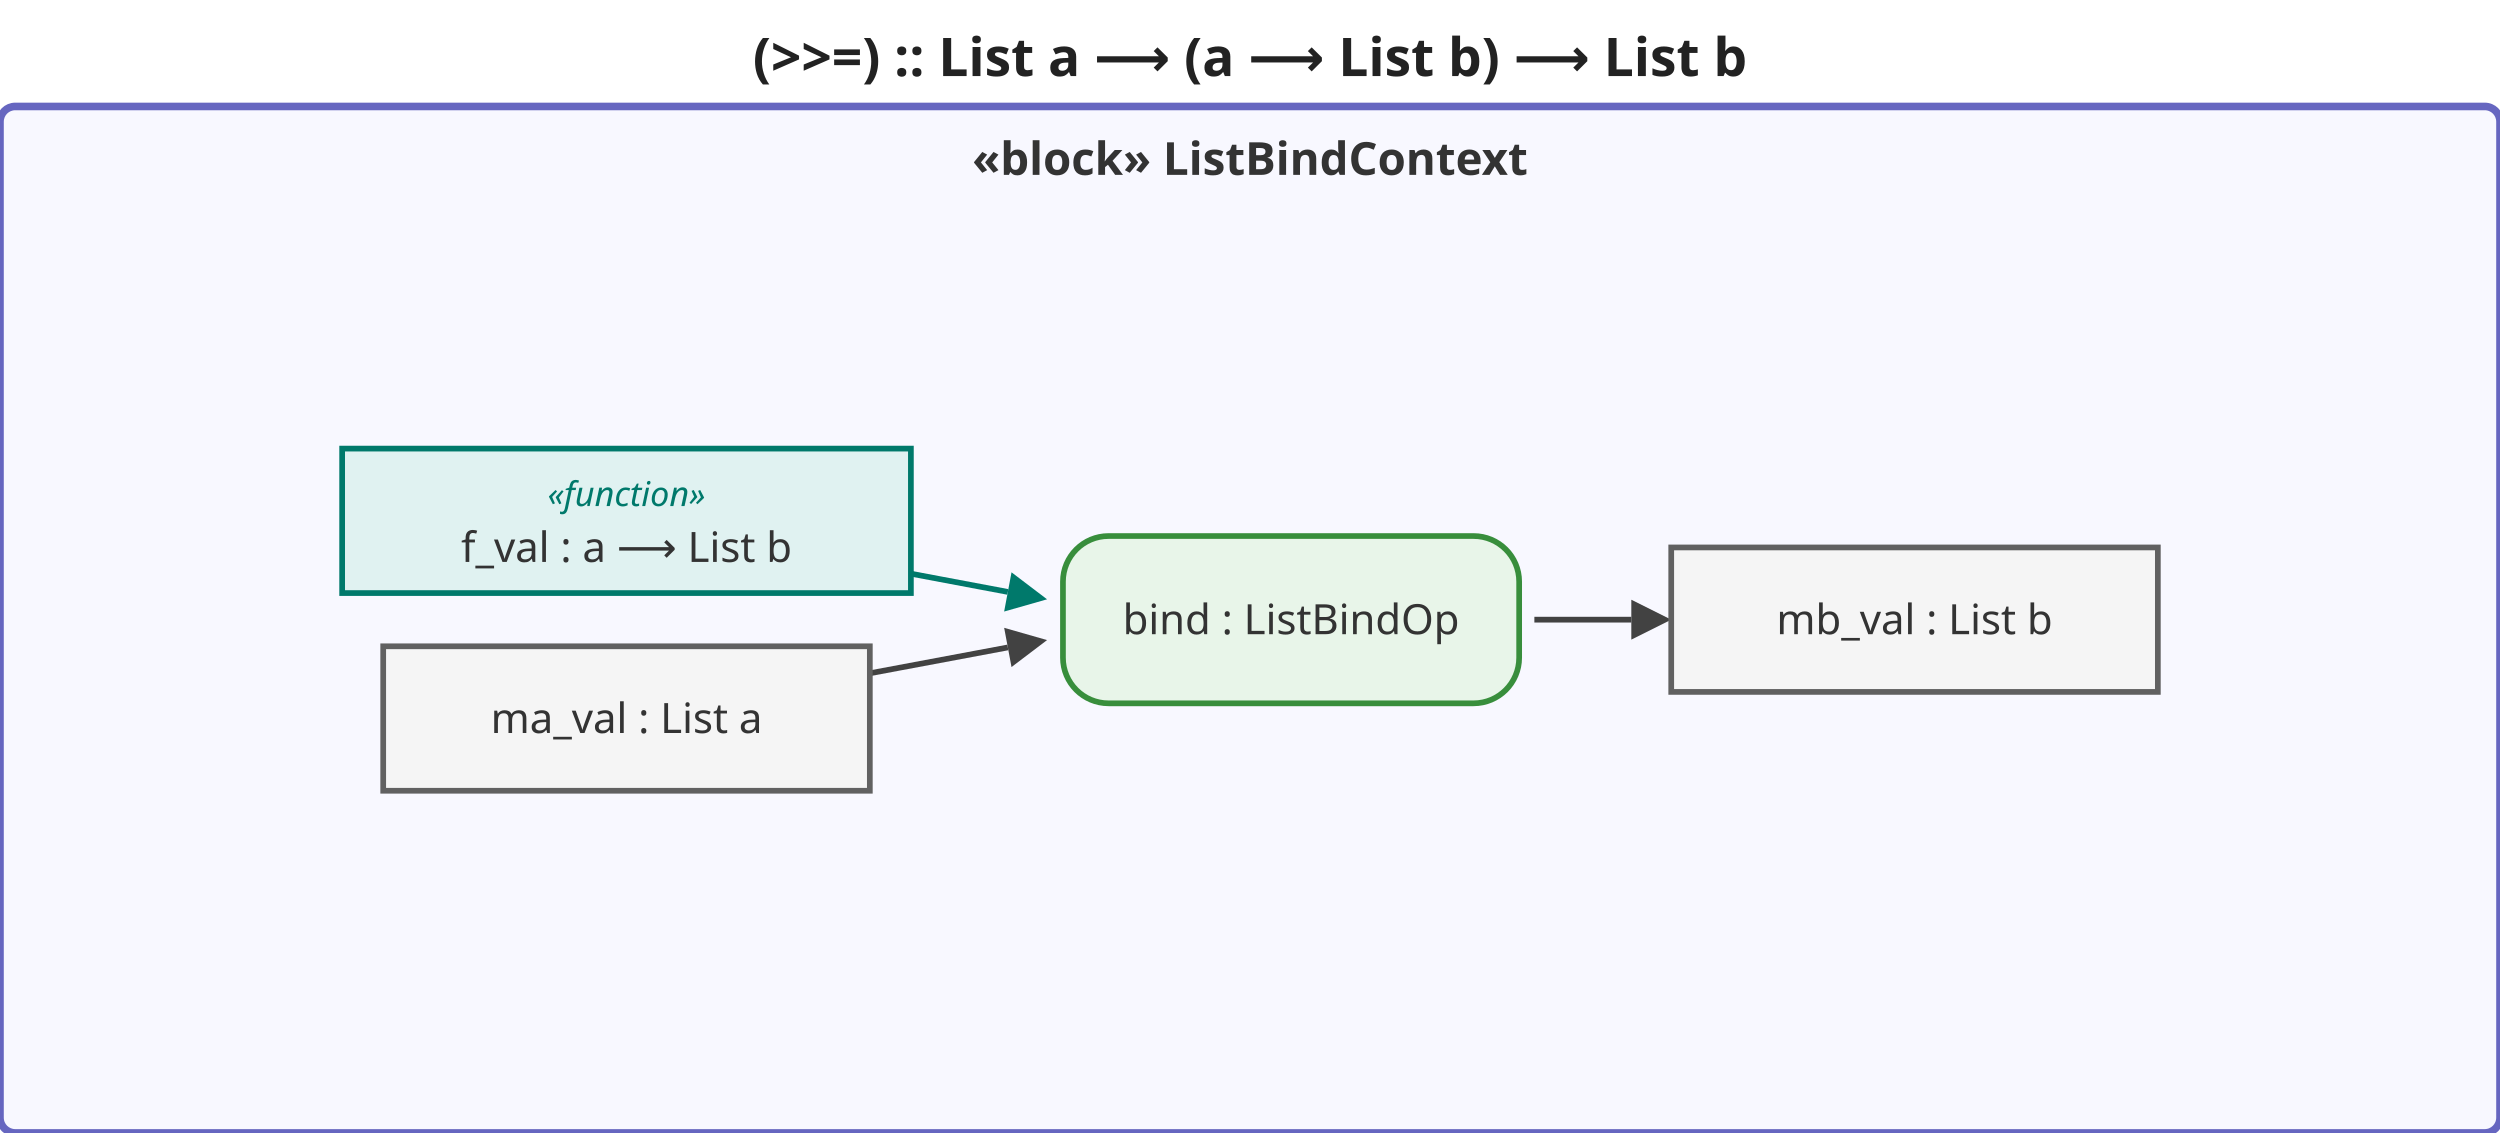
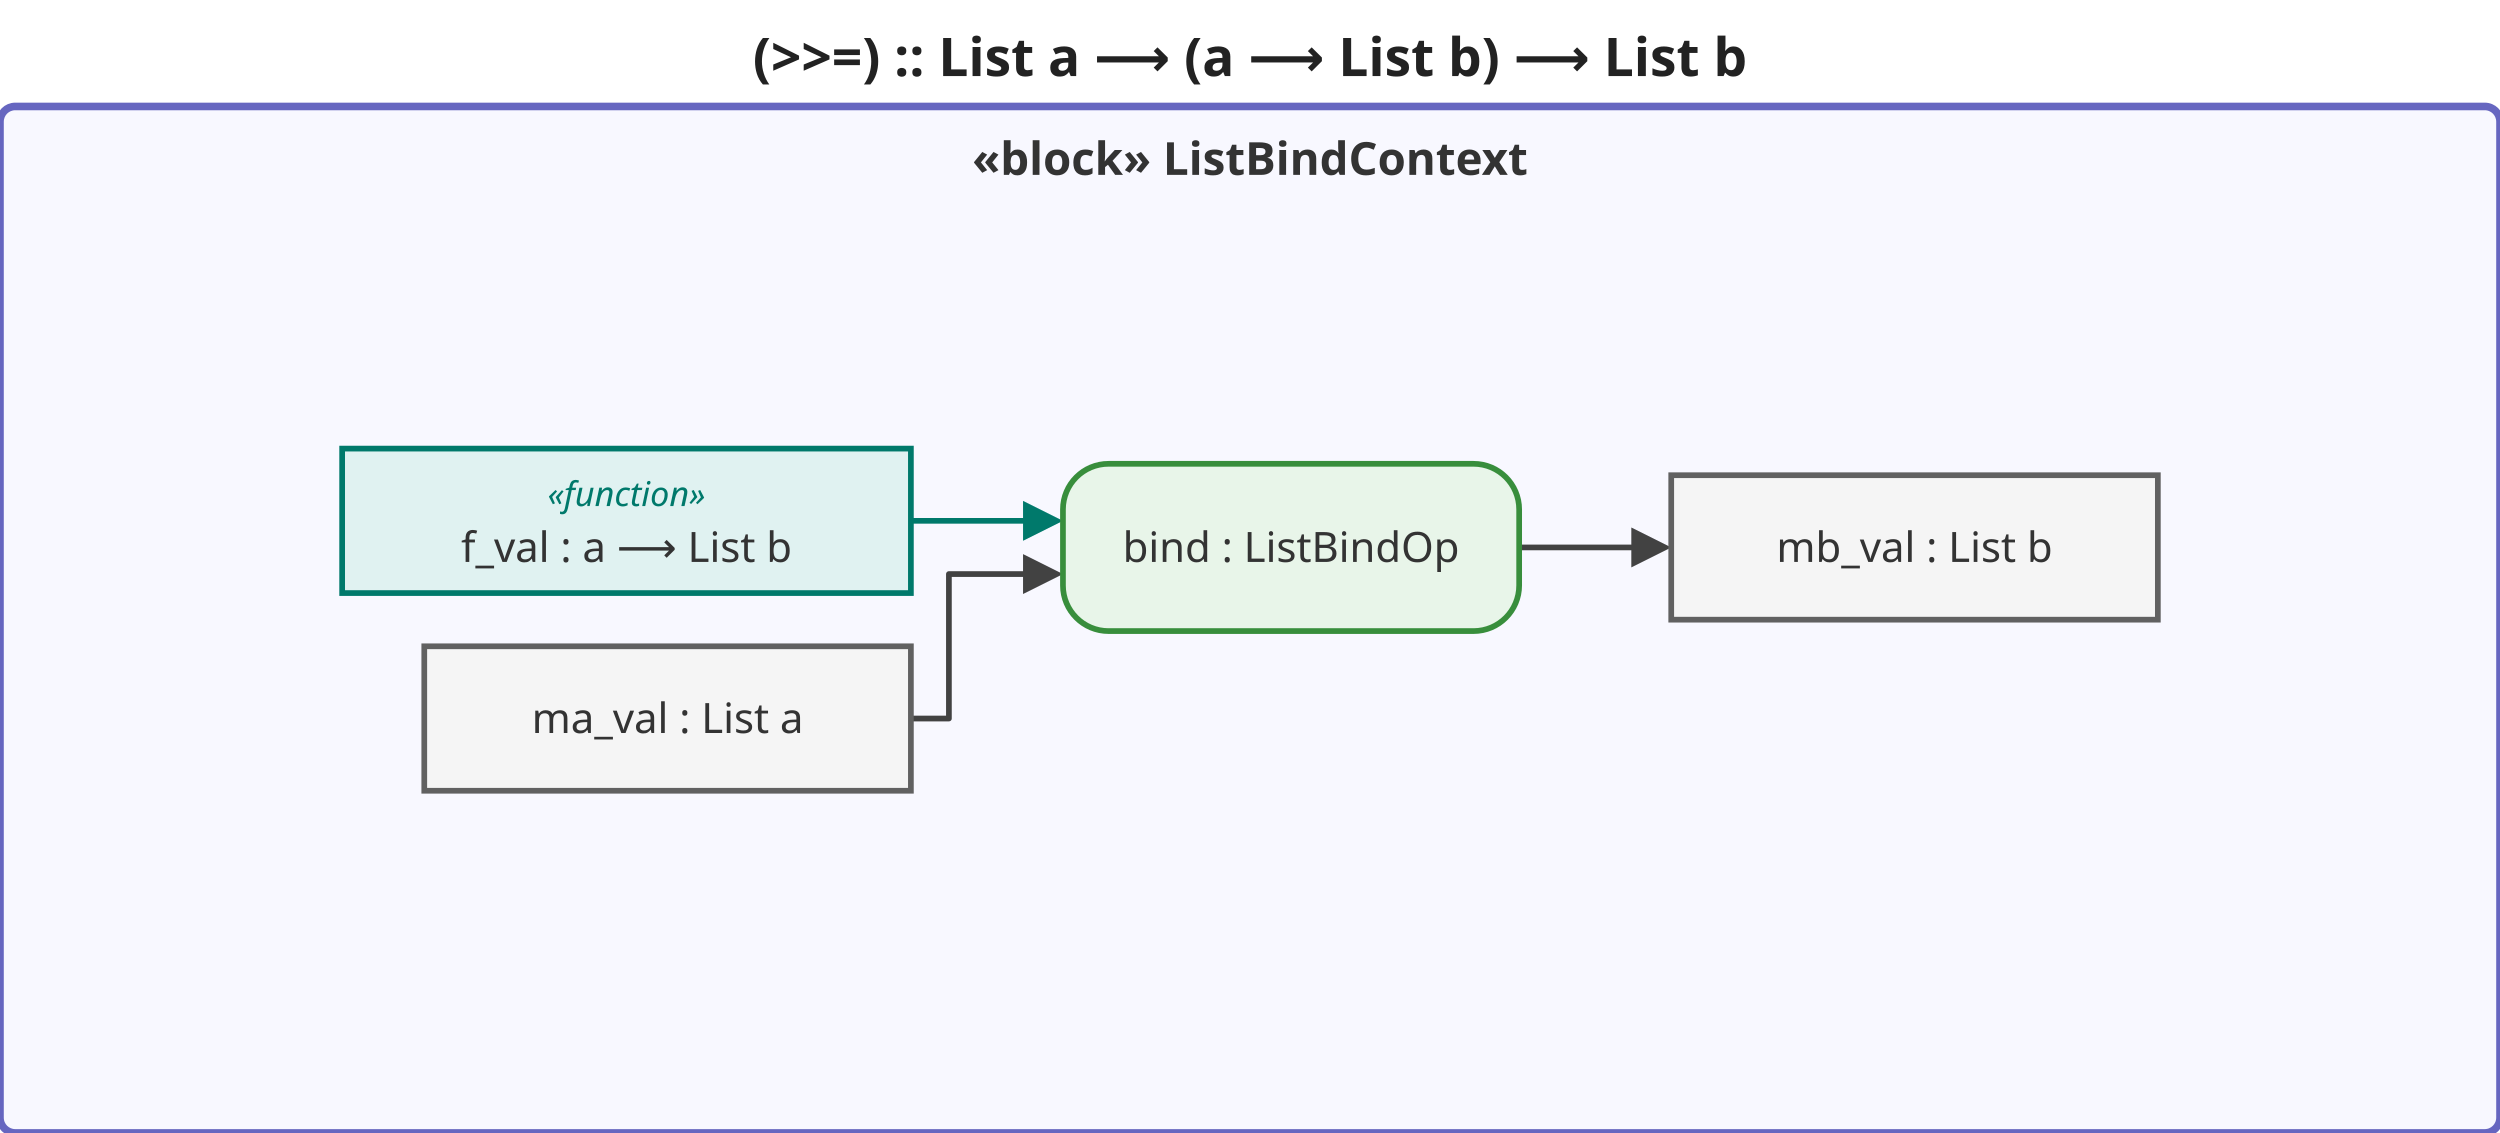
<svg xmlns="http://www.w3.org/2000/svg" viewBox="0 0 657.6 298" width="657.6" height="298">
  <defs>
    <marker id="arrowFilled" viewBox="0 0 10 10" refX="0" refY="5" markerWidth="7" markerHeight="7" orient="auto-start-reverse">
      <path d="M0,0 L10,5 L0,10 z" fill="#424242" />
    </marker>
    <marker id="arrowOpen" viewBox="0 0 10 10" refX="0" refY="5" markerWidth="7" markerHeight="7" orient="auto-start-reverse">
      <path d="M0,0 L10,5 L0,10" fill="none" stroke="#424242" stroke-width="1.5" />
    </marker>
    <marker id="arrowHof" viewBox="0 0 10 10" refX="0" refY="5" markerWidth="7" markerHeight="7" orient="auto-start-reverse">
      <path d="M0,0 L10,5 L0,10 z" fill="#00796b" />
    </marker>
  </defs>
  <rect width="657.6" height="298" fill="white" />
  <text x="328.8" y="20" text-anchor="middle" font-size="14" font-weight="bold" font-family="sans-serif" fill="#222">(&gt;&gt;=) :: List a ⟶ (a ⟶ List b) ⟶ List b</text>
  <g transform="translate(0,28)">
    <rect x="0" y="0" width="657.6" height="270" rx="4" fill="#f8f8ff" stroke="#6666c0" stroke-width="2" />
    <text x="328.8" y="18" text-anchor="middle" font-size="12" font-weight="bold" font-family="sans-serif" fill="#333">«block» ListBindContext</text>
    <g class="edge">
-       <path d="M228.8,149.1 C228.8,149.1 265.1,142.3 265.1,142.3" fill="none" stroke="#424242" stroke-width="1.5" marker-end="url(#arrowFilled)" />
+       <path d="M239.6,161.0 L249.6,161.0 L249.6,123.0 L269.1,123.0" fill="none" stroke="#424242" stroke-width="1.5" stroke-linejoin="round" stroke-linecap="round" marker-end="url(#arrowFilled)" />
    </g>
    <g class="edge hof-edge">
-       <path d="M239.6,122.9 C239.6,122.9 265.1,127.7 265.1,127.7" fill="none" stroke="#00796b" stroke-width="1.5" marker-end="url(#arrowHof)" />
+       <path d="M239.6,109.0 L269.1,109.0" fill="none" stroke="#00796b" stroke-width="1.5" stroke-linejoin="round" stroke-linecap="round" marker-end="url(#arrowHof)" />
    </g>
    <g class="edge">
-       <path d="M403.6,135.0 C403.6,135.0 429.1,135.0 429.1,135.0" fill="none" stroke="#424242" stroke-width="1.5" marker-end="url(#arrowFilled)" />
+       <path d="M399.6,116.0 L429.1,116.0" fill="none" stroke="#424242" stroke-width="1.5" stroke-linejoin="round" stroke-linecap="round" marker-end="url(#arrowFilled)" />
    </g>
    <g class="object-node">
-       <rect x="100.8" y="142" width="128" height="38" fill="#f5f5f5" stroke="#616161" stroke-width="1.5" />
-       <text x="164.8" y="161" text-anchor="middle" font-size="11" font-family="sans-serif" dominant-baseline="middle" fill="#333">ma_val : List a</text>
+       <rect x="111.6" y="142" width="128" height="38" fill="#f5f5f5" stroke="#616161" stroke-width="1.5" />
+       <text x="175.6" y="161" text-anchor="middle" font-size="11" font-family="sans-serif" dominant-baseline="middle" fill="#333">ma_val : List a</text>
    </g>
    <g class="object-node hof">
      <rect x="90" y="90" width="149.6" height="38" fill="#e0f2f1" stroke="#00796b" stroke-width="1.5" />
      <text x="164.8" y="102" text-anchor="middle" font-size="9" font-style="italic" font-family="sans-serif" dominant-baseline="middle" fill="#00796b">«function»</text>
      <text x="164.8" y="116" text-anchor="middle" font-size="11" font-family="sans-serif" dominant-baseline="middle" fill="#333">f_val : a ⟶ List b</text>
    </g>
    <g class="action-node">
-       <rect x="279.6" y="113" width="120" height="44" rx="12" fill="#e8f5e9" stroke="#388e3c" stroke-width="1.5" />
-       <text class="action-label" x="339.6" y="135" text-anchor="middle" font-size="11" font-family="sans-serif" dominant-baseline="middle" fill="#333">bind : ListBindOp</text>
+       <rect x="279.6" y="94" width="120" height="44" rx="12" fill="#e8f5e9" stroke="#388e3c" stroke-width="1.5" />
+       <text class="action-label" x="339.6" y="116" text-anchor="middle" font-size="11" font-family="sans-serif" dominant-baseline="middle" fill="#333">bind : ListBindOp</text>
    </g>
    <g class="object-node">
-       <rect x="439.6" y="116" width="128" height="38" fill="#f5f5f5" stroke="#616161" stroke-width="1.5" />
-       <text x="503.6" y="135" text-anchor="middle" font-size="11" font-family="sans-serif" dominant-baseline="middle" fill="#333">mb_val : List b</text>
+       <rect x="439.6" y="97" width="128" height="38" fill="#f5f5f5" stroke="#616161" stroke-width="1.5" />
+       <text x="503.6" y="116" text-anchor="middle" font-size="11" font-family="sans-serif" dominant-baseline="middle" fill="#333">mb_val : List b</text>
    </g>
  </g>
</svg>
